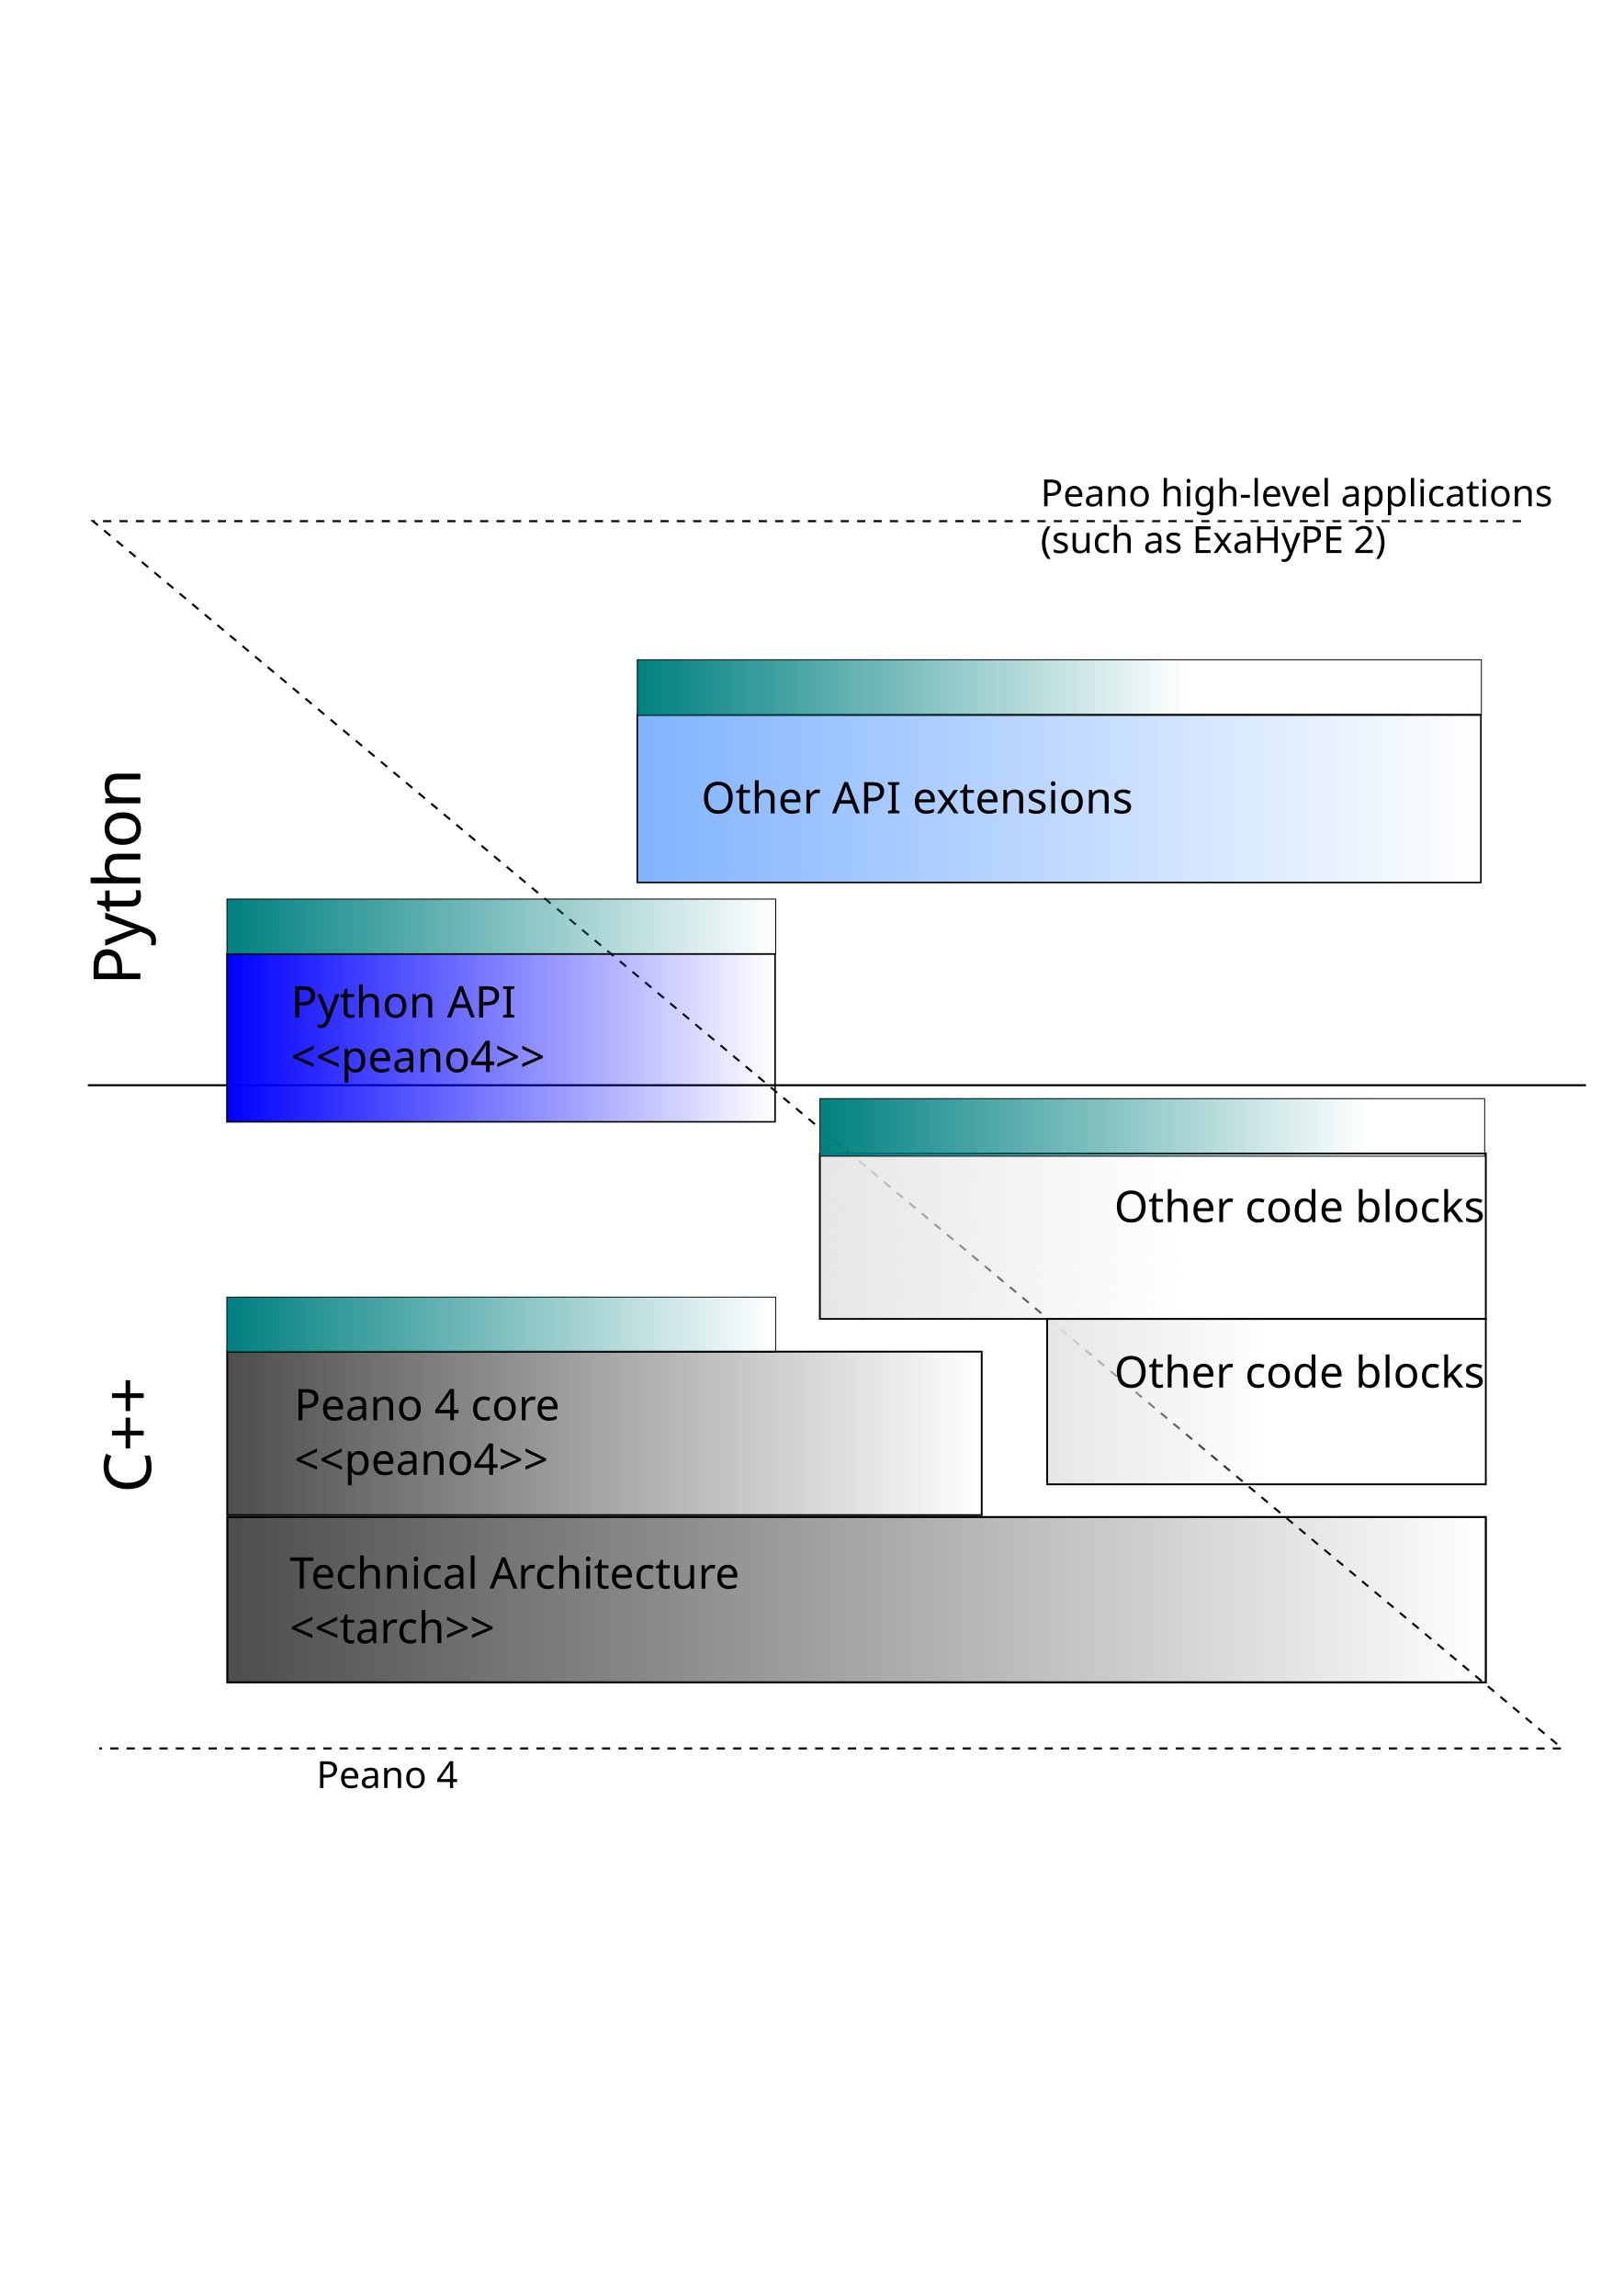
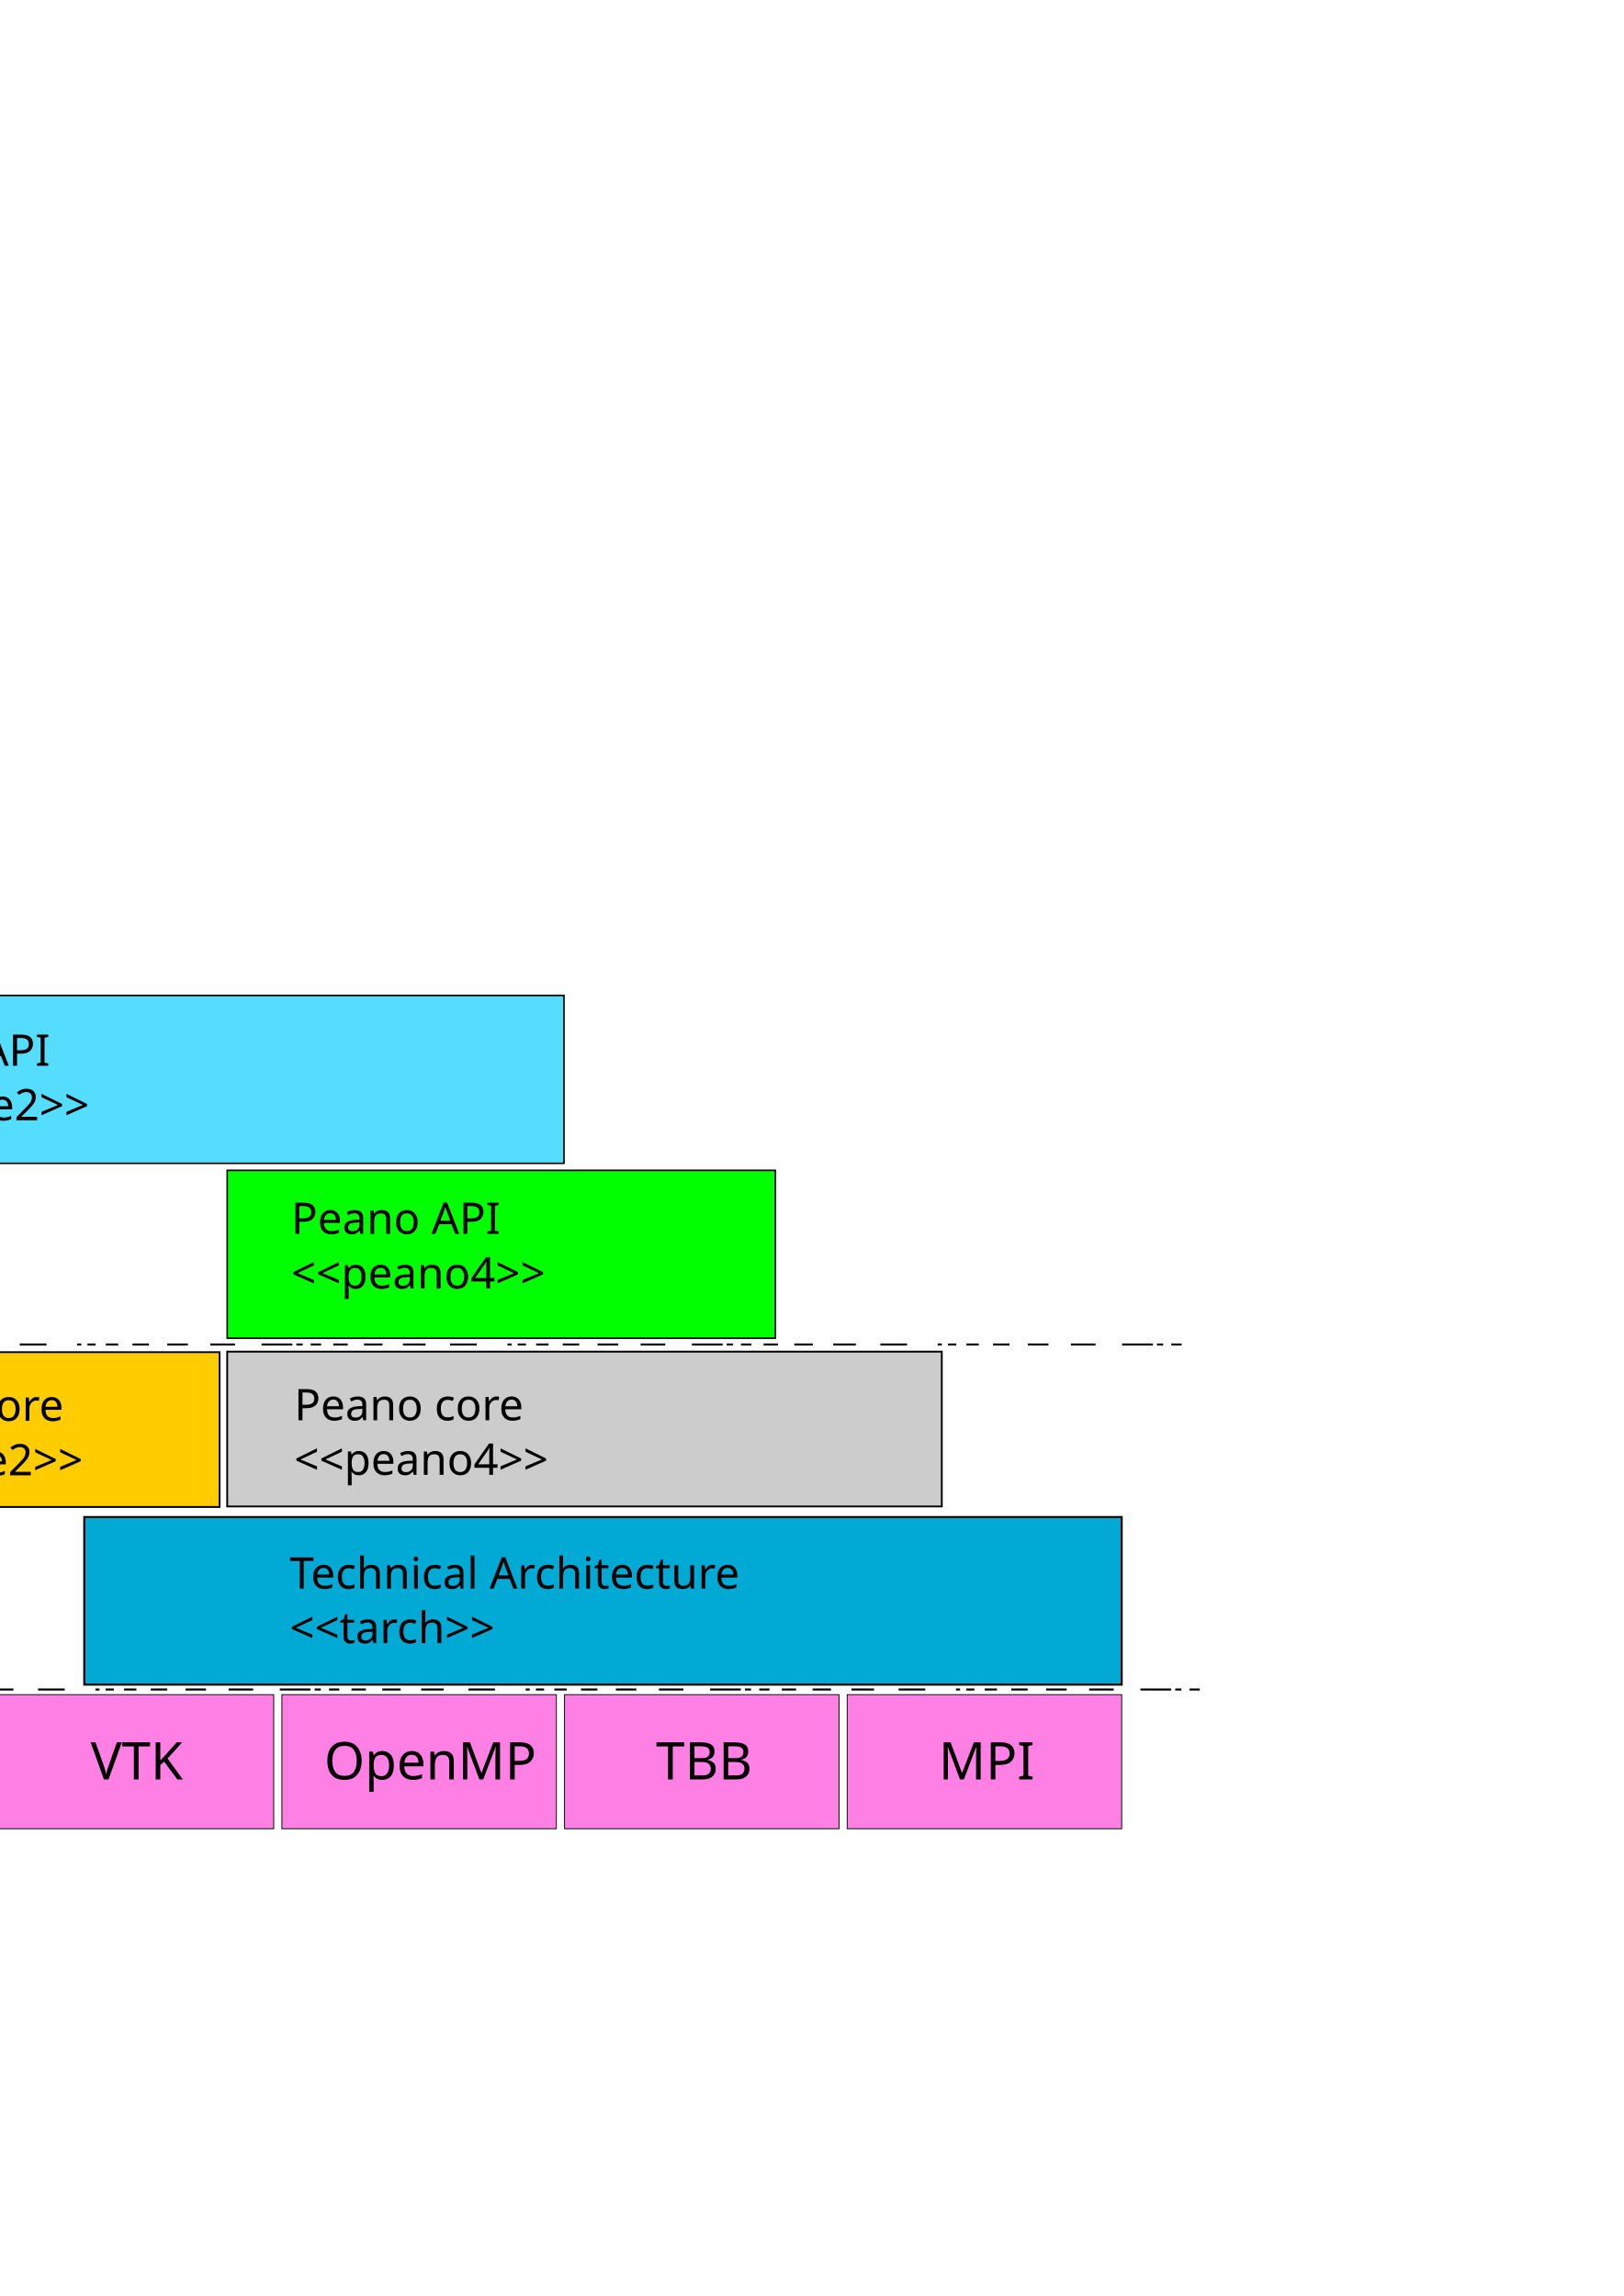
- <svg xmlns="http://www.w3.org/2000/svg" xmlns:xlink="http://www.w3.org/1999/xlink" width="210mm" height="297mm" viewBox="0 0 210 297" version="1.1" id="svg8">
+ <svg xmlns="http://www.w3.org/2000/svg" xmlns:xlink="http://www.w3.org/1999/xlink" id="svg8" version="1.1" viewBox="0 0 210 297" height="297mm" width="210mm">
  <defs id="defs2">
-     <linearGradient id="linearGradient896">
-       <stop style="stop-color:#0000ff;stop-opacity:1;" offset="0" id="stop892" />
-       <stop style="stop-color:#0000ff;stop-opacity:0;" offset="1" id="stop894" />
-     </linearGradient>
-     <linearGradient id="linearGradient1202">
-       <stop style="stop-color:#80b3ff;stop-opacity:1;" offset="0" id="stop1198" />
-       <stop style="stop-color:#80b3ff;stop-opacity:0;" offset="1" id="stop1200" />
-     </linearGradient>
-     <linearGradient id="linearGradient1192">
-       <stop style="stop-color:#e6e6e6;stop-opacity:1;" offset="0" id="stop1188" />
-       <stop style="stop-color:#e6e6e6;stop-opacity:0;" offset="1" id="stop1190" />
-     </linearGradient>
-     <linearGradient id="linearGradient1172">
-       <stop style="stop-color:#4d4d4d;stop-opacity:1;" offset="0" id="stop1168" />
-       <stop style="stop-color:#4d4d4d;stop-opacity:0;" offset="1" id="stop1170" />
-     </linearGradient>
-     <linearGradient id="linearGradient1065">
-       <stop style="stop-color:#008080;stop-opacity:1;" offset="0" id="stop1061" />
-       <stop style="stop-color:#008080;stop-opacity:0;" offset="1" id="stop1063" />
-     </linearGradient>
+     <rect id="rect1126" height="26.065" width="54.44" y="222.476" x="51.673" />
    <linearGradient id="linearGradient968">
-       <stop style="stop-color:#0000ff;stop-opacity:1;" offset="0" id="stop964" />
-       <stop style="stop-color:#0000ff;stop-opacity:0;" offset="1" id="stop966" />
+       <stop id="stop964" offset="0" style="stop-color:#0000ff;stop-opacity:1;" />
+       <stop id="stop966" offset="1" style="stop-color:#0000ff;stop-opacity:0;" />
    </linearGradient>
    <linearGradient id="linearGradient856">
-       <stop style="stop-color:#b3b3b3;stop-opacity:1;" offset="0" id="stop852" />
-       <stop style="stop-color:#b3b3b3;stop-opacity:0;" offset="1" id="stop854" />
+       <stop id="stop852" offset="0" style="stop-color:#b3b3b3;stop-opacity:1;" />
+       <stop id="stop854" offset="1" style="stop-color:#b3b3b3;stop-opacity:0;" />
    </linearGradient>
-     <linearGradient gradientTransform="translate(106.0516,4.7841797e-6)" xlink:href="#linearGradient856" id="linearGradient858-3" x1="29.267" y1="185.415" x2="85.659" y2="185.415" gradientUnits="userSpaceOnUse" />
-     <linearGradient gradientTransform="translate(106.0516,-21.3973)" xlink:href="#linearGradient856" id="linearGradient858-3-2" x1="-17.772" y1="185.415" x2="85.659" y2="185.415" gradientUnits="userSpaceOnUse" />
-     <linearGradient xlink:href="#linearGradient968" id="linearGradient970-9" x1="29.251" y1="120.894" x2="138.028" y2="120.894" gradientUnits="userSpaceOnUse" gradientTransform="translate(53.06875,-10.71501)" />
-     <linearGradient xlink:href="#linearGradient1065" id="linearGradient1067" x1="7.485" y1="163.9" x2="78.576" y2="163.9" gradientUnits="userSpaceOnUse" gradientTransform="matrix(1.001215,0,0,0.3269469,21.74631,117.7492)" />
-     <linearGradient xlink:href="#linearGradient1065" id="linearGradient1067-7" x1="7.485" y1="163.9" x2="78.576" y2="163.9" gradientUnits="userSpaceOnUse" gradientTransform="matrix(1.001215,0,0,0.3269469,98.44117,92.07549)" />
-     <linearGradient xlink:href="#linearGradient1065" id="linearGradient1067-2" x1="7.485" y1="163.9" x2="78.576" y2="163.9" gradientUnits="userSpaceOnUse" gradientTransform="matrix(1.001215,0,0,0.3269469,21.7575,66.26485)" />
-     <linearGradient xlink:href="#linearGradient1065" id="linearGradient1067-7-3" x1="7.485" y1="163.9" x2="78.576" y2="163.9" gradientUnits="userSpaceOnUse" gradientTransform="matrix(1.001215,0,0,0.3269469,74.82625,35.3072)" />
-     <linearGradient xlink:href="#linearGradient1172" id="linearGradient1174" x1="29.267" y1="206.93" x2="192.299" y2="206.93" gradientUnits="userSpaceOnUse" />
-     <linearGradient xlink:href="#linearGradient1172" id="linearGradient1176" x1="29.267" y1="185.415" x2="127.086" y2="185.415" gradientUnits="userSpaceOnUse" />
-     <linearGradient xlink:href="#linearGradient1192" id="linearGradient1194" x1="135.319" y1="185.541" x2="164.488" y2="185.541" gradientUnits="userSpaceOnUse" />
-     <linearGradient xlink:href="#linearGradient1192" id="linearGradient1196" x1="105.919" y1="164.143" x2="153.262" y2="165.48" gradientUnits="userSpaceOnUse" />
-     <linearGradient xlink:href="#linearGradient1202" id="linearGradient1204" x1="82.32" y1="110.179" x2="191.631" y2="110.179" gradientUnits="userSpaceOnUse" />
-     <linearGradient xlink:href="#linearGradient896" id="linearGradient902" x1="29.251" y1="134.257" x2="100.343" y2="134.257" gradientUnits="userSpaceOnUse" />
+     <linearGradient gradientUnits="userSpaceOnUse" y2="185.415" x2="85.659" y1="185.415" x1="29.267" id="linearGradient858-3" xlink:href="#linearGradient856" gradientTransform="translate(106.0516,4.7841797e-6)" />
+     <linearGradient gradientUnits="userSpaceOnUse" y2="185.415" x2="85.659" y1="185.415" x1="-17.772" id="linearGradient858-3-2" xlink:href="#linearGradient856" gradientTransform="translate(106.0516,-21.3973)" />
+     <linearGradient gradientTransform="translate(53.06875,-10.71501)" gradientUnits="userSpaceOnUse" y2="120.894" x2="138.028" y1="120.894" x1="29.251" id="linearGradient970-9" xlink:href="#linearGradient968" />
  </defs>
  <g id="layer1">
-     <path style="fill:none;stroke:#000000;stroke-width:0.265;stroke-linecap:butt;stroke-linejoin:miter;stroke-opacity:1;stroke-miterlimit:4;stroke-dasharray:1.06,1.06;stroke-dashoffset:0" d="M 196.71,67.415 H 12.027 l 190.029,158.758 -189.227,0" id="path914" />
-     <path style="fill:none;stroke:#000000;stroke-width:0.265px;stroke-linecap:butt;stroke-linejoin:miter;stroke-opacity:1" d="M 11.359,140.38 H 205.129" id="path873" />
-     <rect style="opacity:1;fill:url(#linearGradient1174);fill-opacity:1;stroke:#000000;stroke-width:0.265;stroke-linecap:round;stroke-miterlimit:4;stroke-dasharray:none;stroke-dashoffset:0;stroke-opacity:1" id="rect837" width="162.767" height="21.382" x="29.4" y="196.239" />
-     <rect style="opacity:1;fill:url(#linearGradient1176);fill-opacity:1;stroke:#000000;stroke-width:0.233;stroke-linecap:round;stroke-miterlimit:4;stroke-dasharray:none;stroke-dashoffset:0;stroke-opacity:1" id="rect837-3" width="97.585" height="21.146" x="29.384" y="174.842" />
-     <rect style="opacity:1;fill:url(#linearGradient902);fill-opacity:1;stroke:#000000;stroke-width:0.201;stroke-linecap:round;stroke-miterlimit:4;stroke-dasharray:none;stroke-dashoffset:0;stroke-opacity:1" id="rect837-6" width="70.89" height="21.713" x="29.352" y="123.401" />
-     <text xml:space="preserve" style="font-style:normal;font-weight:normal;font-size:5.644px;line-height:1.25;font-family:sans-serif;letter-spacing:0px;word-spacing:0px;fill:#000000;fill-opacity:1;stroke:none;stroke-width:0.265" x="37.461" y="205.492" id="text817">
-       <tspan id="tspan815" x="37.461" y="205.492" style="stroke-width:0.265">Technical Architecture</tspan>
-       <tspan x="37.461" y="212.547" style="stroke-width:0.265" id="tspan819">&lt;&lt;tarch&gt;&gt;</tspan>
-     </text>
-     <text xml:space="preserve" style="font-style:normal;font-weight:normal;font-size:5.644px;line-height:1.25;font-family:sans-serif;letter-spacing:0px;word-spacing:0px;fill:#000000;fill-opacity:1;stroke:none;stroke-width:0.265" x="38.054" y="183.721" id="text823">
-       <tspan id="tspan821" x="38.054" y="183.721" style="stroke-width:0.265">Peano 4 core</tspan>
-       <tspan x="38.054" y="190.777" style="stroke-width:0.265" id="tspan825">&lt;&lt;peano4&gt;&gt;</tspan>
-     </text>
-     <text xml:space="preserve" style="font-style:normal;font-weight:normal;font-size:5.644px;line-height:1.25;font-family:sans-serif;letter-spacing:0px;word-spacing:0px;fill:#000000;fill-opacity:1;stroke:none;stroke-width:0.265" x="37.633" y="131.62" id="text829">
-       <tspan x="37.633" y="131.62" style="stroke-width:0.265" id="tspan831">Python API</tspan>
-       <tspan x="37.633" y="138.676" style="stroke-width:0.265" id="tspan954">&lt;&lt;peano4&gt;&gt;</tspan>
-     </text>
-     <g id="g946" transform="translate(0,-4.233333)">
-       <rect y="174.842" x="135.435" height="21.397" width="56.731" id="rect837-3-5" style="opacity:1;fill:url(#linearGradient1194);fill-opacity:1;stroke:#000000;stroke-width:0.233;stroke-linecap:round;stroke-miterlimit:4;stroke-dasharray:none;stroke-dashoffset:0;stroke-opacity:1" />
-       <text id="text823-3" y="183.721" x="144.105" style="font-style:normal;font-weight:normal;font-size:5.644px;line-height:1.25;font-family:sans-serif;letter-spacing:0px;word-spacing:0px;fill:#000000;fill-opacity:1;stroke:none;stroke-width:0.265" xml:space="preserve">
-         <tspan id="tspan825-6" style="stroke-width:0.265" y="183.721" x="144.105">Other code blocks</tspan>
-       </text>
-       <rect y="153.445" x="106.036" height="21.397" width="86.131" id="rect837-3-5-2" style="opacity:1;fill:url(#linearGradient1196);fill-opacity:1;stroke:#000000;stroke-width:0.233;stroke-linecap:round;stroke-miterlimit:4;stroke-dasharray:none;stroke-dashoffset:0;stroke-opacity:1" />
-       <text id="text823-3-7" y="162.324" x="144.105" style="font-style:normal;font-weight:normal;font-size:5.644px;line-height:1.25;font-family:sans-serif;letter-spacing:0px;word-spacing:0px;fill:#000000;fill-opacity:1;stroke:none;stroke-width:0.265" xml:space="preserve">
-         <tspan id="tspan825-6-0" style="stroke-width:0.265" y="162.324" x="144.105">Other code blocks</tspan>
+     <g transform="translate(14.42292,-3.930093)" id="g928">
+       <rect y="223.139" x="95.149" height="17.347" width="35.499" id="rect837-36" style="opacity:1;fill:#ff80e5;fill-opacity:1;stroke:#000000;stroke-width:0.111;stroke-linecap:round;stroke-miterlimit:4;stroke-dasharray:none;stroke-dashoffset:0;stroke-opacity:1" />
+       <text xml:space="preserve" style="font-style:normal;font-weight:normal;font-size:6.712px;line-height:1.25;font-family:sans-serif;letter-spacing:0px;word-spacing:0px;fill:#000000;fill-opacity:1;stroke:none;stroke-width:0.21" x="106.971" y="234.106" id="text923">
+         <tspan id="tspan921" x="106.971" y="234.106" style="stroke-width:0.21">MPI</tspan>
      </text>
    </g>
-     <g id="g1098" transform="translate(0,-6.879167)" style="fill:url(#linearGradient1204);fill-opacity:1">
-       <rect y="99.322" x="82.421" height="21.713" width="109.11" id="rect837-6-0" style="opacity:1;fill:url(#linearGradient1204);fill-opacity:1;stroke:#000000;stroke-width:0.201;stroke-linecap:round;stroke-miterlimit:4;stroke-dasharray:none;stroke-dashoffset:0;stroke-opacity:1" />
-       <text id="text829-6" y="112.085" x="90.702" style="font-style:normal;font-weight:normal;font-size:5.644px;line-height:1.25;font-family:sans-serif;letter-spacing:0px;word-spacing:0px;fill:#000000;fill-opacity:1;stroke:none;stroke-width:0.265;" xml:space="preserve">
-         <tspan id="tspan954-1" style="stroke-width:0.265;fill:#000000;fill-opacity:1;" y="112.085" x="90.702">Other API extensions</tspan>
+     <rect y="196.239" x="10.902" height="21.672" width="134.169" id="rect837" style="opacity:1;fill:#00aad4;fill-opacity:1;stroke:#000000;stroke-width:0.265;stroke-linecap:round;stroke-miterlimit:4;stroke-dasharray:none;stroke-dashoffset:0;stroke-opacity:1" />
+     <rect y="174.842" x="29.384" height="20.027" width="92.421" id="rect837-3" style="opacity:1;fill:#cccccc;fill-opacity:1;stroke:#000000;stroke-width:0.233;stroke-linecap:round;stroke-miterlimit:4;stroke-dasharray:none;stroke-dashoffset:0;stroke-opacity:1" />
+     <text id="text817" y="205.492" x="37.461" style="font-style:normal;font-weight:normal;font-size:5.644px;line-height:1.25;font-family:sans-serif;letter-spacing:0px;word-spacing:0px;fill:#000000;fill-opacity:1;stroke:none;stroke-width:0.265" xml:space="preserve">
+       <tspan style="stroke-width:0.265" y="205.492" x="37.461" id="tspan815">Technical Architecture</tspan>
+       <tspan id="tspan819" style="stroke-width:0.265" y="212.547" x="37.461">&lt;&lt;tarch&gt;&gt;</tspan>
+     </text>
+     <text id="text823" y="183.721" x="38.054" style="font-style:normal;font-weight:normal;font-size:5.644px;line-height:1.25;font-family:sans-serif;letter-spacing:0px;word-spacing:0px;fill:#000000;fill-opacity:1;stroke:none;stroke-width:0.265" xml:space="preserve">
+       <tspan style="stroke-width:0.265" y="183.721" x="38.054" id="tspan821">Peano core</tspan>
+       <tspan id="tspan825" style="stroke-width:0.265" y="190.777" x="38.054">&lt;&lt;peano4&gt;&gt;</tspan>
+     </text>
+     <g transform="translate(0.03186798,27.99002)" id="g1012">
+       <rect style="opacity:1;fill:#00ff00;fill-opacity:1;stroke:#000000;stroke-width:0.201;stroke-linecap:round;stroke-miterlimit:4;stroke-dasharray:none;stroke-dashoffset:0;stroke-opacity:1" id="rect837-6" width="70.89" height="21.713" x="29.352" y="123.401" />
+       <text xml:space="preserve" style="font-style:normal;font-weight:normal;font-size:5.644px;line-height:1.25;font-family:sans-serif;letter-spacing:0px;word-spacing:0px;fill:#000000;fill-opacity:1;stroke:none;stroke-width:0.265" x="37.633" y="131.62" id="text829">
+         <tspan x="37.633" y="131.62" style="stroke-width:0.265" id="tspan831">Peano API</tspan>
+         <tspan x="37.633" y="138.676" style="stroke-width:0.265" id="tspan954">&lt;&lt;peano4&gt;&gt;</tspan>
      </text>
    </g>
-     <rect style="opacity:1;fill:url(#linearGradient1067);fill-opacity:1;stroke:#000000;stroke-width:0.115;stroke-linecap:round;stroke-miterlimit:4;stroke-dasharray:none;stroke-dashoffset:0;stroke-opacity:1" id="rect837-6-2" width="70.976" height="7.099" x="29.341" y="167.786" />
-     <rect style="opacity:1;fill:url(#linearGradient1067-7);fill-opacity:1;stroke:#000000;stroke-width:0.115;stroke-linecap:round;stroke-miterlimit:4;stroke-dasharray:none;stroke-dashoffset:0;stroke-opacity:1" id="rect837-6-2-2" width="85.979" height="7.446" x="106.036" y="142.113" />
-     <rect style="opacity:1;fill:url(#linearGradient1067-2);fill-opacity:1;stroke:#000000;stroke-width:0.115;stroke-linecap:round;stroke-miterlimit:4;stroke-dasharray:none;stroke-dashoffset:0;stroke-opacity:1" id="rect837-6-2-7" width="70.976" height="7.099" x="29.352" y="116.302" />
-     <rect style="opacity:1;fill:url(#linearGradient1067-7-3);fill-opacity:1;stroke:#000000;stroke-width:0.115;stroke-linecap:round;stroke-miterlimit:4;stroke-dasharray:none;stroke-dashoffset:0;stroke-opacity:1" id="rect837-6-2-2-2" width="109.173" height="7.202" x="82.421" y="85.344" />
-     <text xml:space="preserve" style="font-style:normal;font-weight:normal;font-size:8.467px;line-height:1.25;font-family:sans-serif;letter-spacing:0px;word-spacing:0px;fill:#000000;fill-opacity:1;stroke:none;stroke-width:0.265" x="-193.141" y="19.522" id="text906" transform="rotate(-90)">
-       <tspan id="tspan904" x="-193.141" y="19.522" style="stroke-width:0.265">C++</tspan>
+     <g style="fill:#55ddff;fill-opacity:1" transform="translate(-162.7515,10.80684)" id="g1098">
+       <rect style="opacity:1;fill:#55ddff;fill-opacity:1;stroke:#000000;stroke-width:0.201;stroke-linecap:round;stroke-miterlimit:4;stroke-dasharray:none;stroke-dashoffset:0;stroke-opacity:1" id="rect837-6-0" width="109.11" height="21.713" x="126.583" y="117.963" />
+     </g>
+     <text transform="rotate(-90)" id="text906" y="-46.449" x="-203.567" style="font-style:normal;font-weight:normal;font-size:8.467px;line-height:1.25;font-family:sans-serif;letter-spacing:0px;word-spacing:0px;fill:#000000;fill-opacity:1;stroke:none;stroke-width:0.265" xml:space="preserve">
+       <tspan style="stroke-width:0.265" y="-46.449" x="-203.567" id="tspan904">C++</tspan>
    </text>
-     <text xml:space="preserve" style="font-style:normal;font-weight:normal;font-size:8.467px;line-height:1.25;font-family:sans-serif;letter-spacing:0px;word-spacing:0px;fill:#000000;fill-opacity:1;stroke:none;stroke-width:0.265" x="-127.48" y="18.153" id="text910" transform="rotate(-90)">
-       <tspan id="tspan908" x="-127.48" y="18.153" style="stroke-width:0.265">Python</tspan>
+     <g id="g928-5" transform="translate(-22.13426,-3.930093)">
+       <rect style="opacity:1;fill:#ff80e5;fill-opacity:1;stroke:#000000;stroke-width:0.111;stroke-linecap:round;stroke-miterlimit:4;stroke-dasharray:none;stroke-dashoffset:0;stroke-opacity:1" id="rect837-36-3" width="35.499" height="17.347" x="95.149" y="223.139" />
+       <text id="text923-5" y="234.106" x="106.971" style="font-style:normal;font-weight:normal;font-size:6.712px;line-height:1.25;font-family:sans-serif;letter-spacing:0px;word-spacing:0px;fill:#000000;fill-opacity:1;stroke:none;stroke-width:0.21" xml:space="preserve">
+         <tspan style="stroke-width:0.21" y="234.106" x="106.971" id="tspan921-6">TBB</tspan>
+       </text>
+       <g id="g928-2" transform="translate(-36.55719)">
+         <rect style="opacity:1;fill:#ff80e5;fill-opacity:1;stroke:#000000;stroke-width:0.111;stroke-linecap:round;stroke-miterlimit:4;stroke-dasharray:none;stroke-dashoffset:0;stroke-opacity:1" id="rect837-36-9" width="35.499" height="17.347" x="95.149" y="223.139" />
+         <text id="text923-1" y="234.106" x="100.621" style="font-style:normal;font-weight:normal;font-size:6.712px;line-height:1.25;font-family:sans-serif;letter-spacing:0px;word-spacing:0px;fill:#000000;fill-opacity:1;stroke:none;stroke-width:0.21" xml:space="preserve">
+           <tspan style="stroke-width:0.21" y="234.106" x="100.621" id="tspan921-2">OpenMP</tspan>
+         </text>
+       </g>
+     </g>
+     <g transform="translate(-131.5924,-3.930093)" id="g928-7">
+       <rect y="223.139" x="95.149" height="17.347" width="35.499" id="rect837-36-0" style="opacity:1;fill:#ff80e5;fill-opacity:1;stroke:#000000;stroke-width:0.111;stroke-linecap:round;stroke-miterlimit:4;stroke-dasharray:none;stroke-dashoffset:0;stroke-opacity:1" />
+       <text xml:space="preserve" style="font-style:normal;font-weight:normal;font-size:6.712px;line-height:1.25;font-family:sans-serif;letter-spacing:0px;word-spacing:0px;fill:#000000;fill-opacity:1;stroke:none;stroke-width:0.21" x="100.091" y="234.106" id="text923-9">
+         <tspan id="tspan921-3" x="100.091" y="234.106" style="stroke-width:0.21">libxsmm</tspan>
+       </text>
+     </g>
+     <text id="text829-6" y="137.859" x="-26.833" style="font-style:normal;font-weight:normal;font-size:5.644px;line-height:1.25;font-family:sans-serif;letter-spacing:0px;word-spacing:0px;fill:#000000;fill-opacity:1;stroke:none;stroke-width:0.265" xml:space="preserve">
+       <tspan id="tspan831-0" style="stroke-width:0.265" y="137.859" x="-26.833">ExaHyPE API</tspan>
+       <tspan id="tspan954-6" style="stroke-width:0.265" y="144.914" x="-26.833">&lt;&lt;exahype2&gt;&gt;</tspan>
    </text>
-     <text xml:space="preserve" style="font-style:normal;font-weight:normal;font-size:4.833px;line-height:1.25;font-family:sans-serif;letter-spacing:0px;word-spacing:0px;fill:#000000;fill-opacity:1;stroke:none;stroke-width:0.151" x="40.925" y="231.287" id="text918">
-       <tspan id="tspan916" x="40.925" y="231.287" style="stroke-width:0.151">Peano 4</tspan>
-     </text>
-     <text xml:space="preserve" style="font-style:normal;font-weight:normal;font-size:4.833px;line-height:1.25;font-family:sans-serif;letter-spacing:0px;word-spacing:0px;fill:#000000;fill-opacity:1;stroke:none;stroke-width:0.151" x="134.58" y="65.492" id="text922">
-       <tspan id="tspan920" x="134.58" y="65.492" style="stroke-width:0.151">Peano high-level applications</tspan>
-       <tspan x="134.58" y="71.533" style="stroke-width:0.151" id="tspan924">(such as ExaHyPE 2)</tspan>
-     </text>
+     <g transform="translate(33.5717,49.22639)" id="g1063">
+       <rect y="125.683" x="-69.896" height="20.027" width="64.723" id="rect837-3-2" style="opacity:1;fill:#ffcc00;fill-opacity:1;stroke:#000000;stroke-width:0.233;stroke-linecap:round;stroke-miterlimit:4;stroke-dasharray:none;stroke-dashoffset:0;stroke-opacity:1" />
+       <text id="text823-6" y="134.562" x="-61.226" style="font-style:normal;font-weight:normal;font-size:5.644px;line-height:1.25;font-family:sans-serif;letter-spacing:0px;word-spacing:0px;fill:#000000;fill-opacity:1;stroke:none;stroke-width:0.265" xml:space="preserve">
+         <tspan style="stroke-width:0.265" y="134.562" x="-61.226" id="tspan821-1">ExaHyPE core</tspan>
+         <tspan id="tspan825-8" style="stroke-width:0.265" y="141.618" x="-61.226">&lt;&lt;exahype2&gt;&gt;</tspan>
+       </text>
+     </g>
+     <path id="path1065" d="M -45.932,173.919 H 153.007" style="fill:none;stroke:#000000;stroke-width:0.265;stroke-linecap:butt;stroke-linejoin:miter;stroke-miterlimit:4;stroke-dasharray:0, 0.265, 0.53, 0.795, 1.06, 1.325, 1.59, 1.855, 2.12, 2.385, 2.65, 2.915, 3.18, 3.445, 3.71;stroke-dashoffset:0;stroke-opacity:1" />
+     <path style="fill:none;stroke:#000000;stroke-width:0.265;stroke-linecap:butt;stroke-linejoin:miter;stroke-miterlimit:4;stroke-dasharray:0, 0.265, 0.53, 0.795, 1.06, 1.325, 1.59, 1.855, 2.12, 2.385, 2.65, 2.915, 3.18, 3.445, 3.71;stroke-dashoffset:0;stroke-opacity:1" d="M -43.575,218.545 H 155.364" id="path1065-7" />
+     <g transform="translate(-4.7625)" id="g1134">
+       <text xml:space="preserve" style="font-style:normal;font-weight:normal;font-size:8.467px;line-height:1.25;font-family:sans-serif;letter-spacing:0px;word-spacing:0px;fill:#000000;fill-opacity:1;stroke:none;stroke-width:0.265" x="-160.697" y="-41.791" id="text910" transform="rotate(-90)">
+         <tspan id="tspan908" x="-160.697" y="-41.791" style="stroke-width:0.265">Python</tspan>
+       </text>
+       <text transform="rotate(-90)" id="text910-9" y="-35.737" x="-163.974" style="font-style:normal;font-weight:normal;font-size:4.233px;line-height:1.25;font-family:sans-serif;letter-spacing:0px;word-spacing:0px;fill:#000000;fill-opacity:1;stroke:none;stroke-width:0.265" xml:space="preserve">
+         <tspan style="font-size:4.233px;stroke-width:0.265" y="-35.737" x="-163.974" id="tspan908-2">(code generation)</tspan>
+       </text>
+     </g>
+     <g id="g928-0" transform="translate(-95.24864,-3.930093)">
+       <rect style="opacity:1;fill:#ff80e5;fill-opacity:1;stroke:#000000;stroke-width:0.111;stroke-linecap:round;stroke-miterlimit:4;stroke-dasharray:none;stroke-dashoffset:0;stroke-opacity:1" id="rect837-36-2" width="35.499" height="17.347" x="95.149" y="223.139" />
+       <text id="text923-3" y="234.106" x="106.971" style="font-style:normal;font-weight:normal;font-size:6.712px;line-height:1.25;font-family:sans-serif;letter-spacing:0px;word-spacing:0px;fill:#000000;fill-opacity:1;stroke:none;stroke-width:0.21" xml:space="preserve">
+         <tspan style="stroke-width:0.21" y="234.106" x="106.971" id="tspan921-7">VTK</tspan>
+       </text>
+       <text style="fill:black;fill-opacity:1;stroke:none;font-family:sans-serif;font-style:normal;font-weight:normal;font-size:8.467px;line-height:1.25;letter-spacing:0px;word-spacing:0px;white-space:pre;shape-inside:url(#rect1126);" id="text1124" xml:space="preserve" />
+     </g>
  </g>
</svg>
